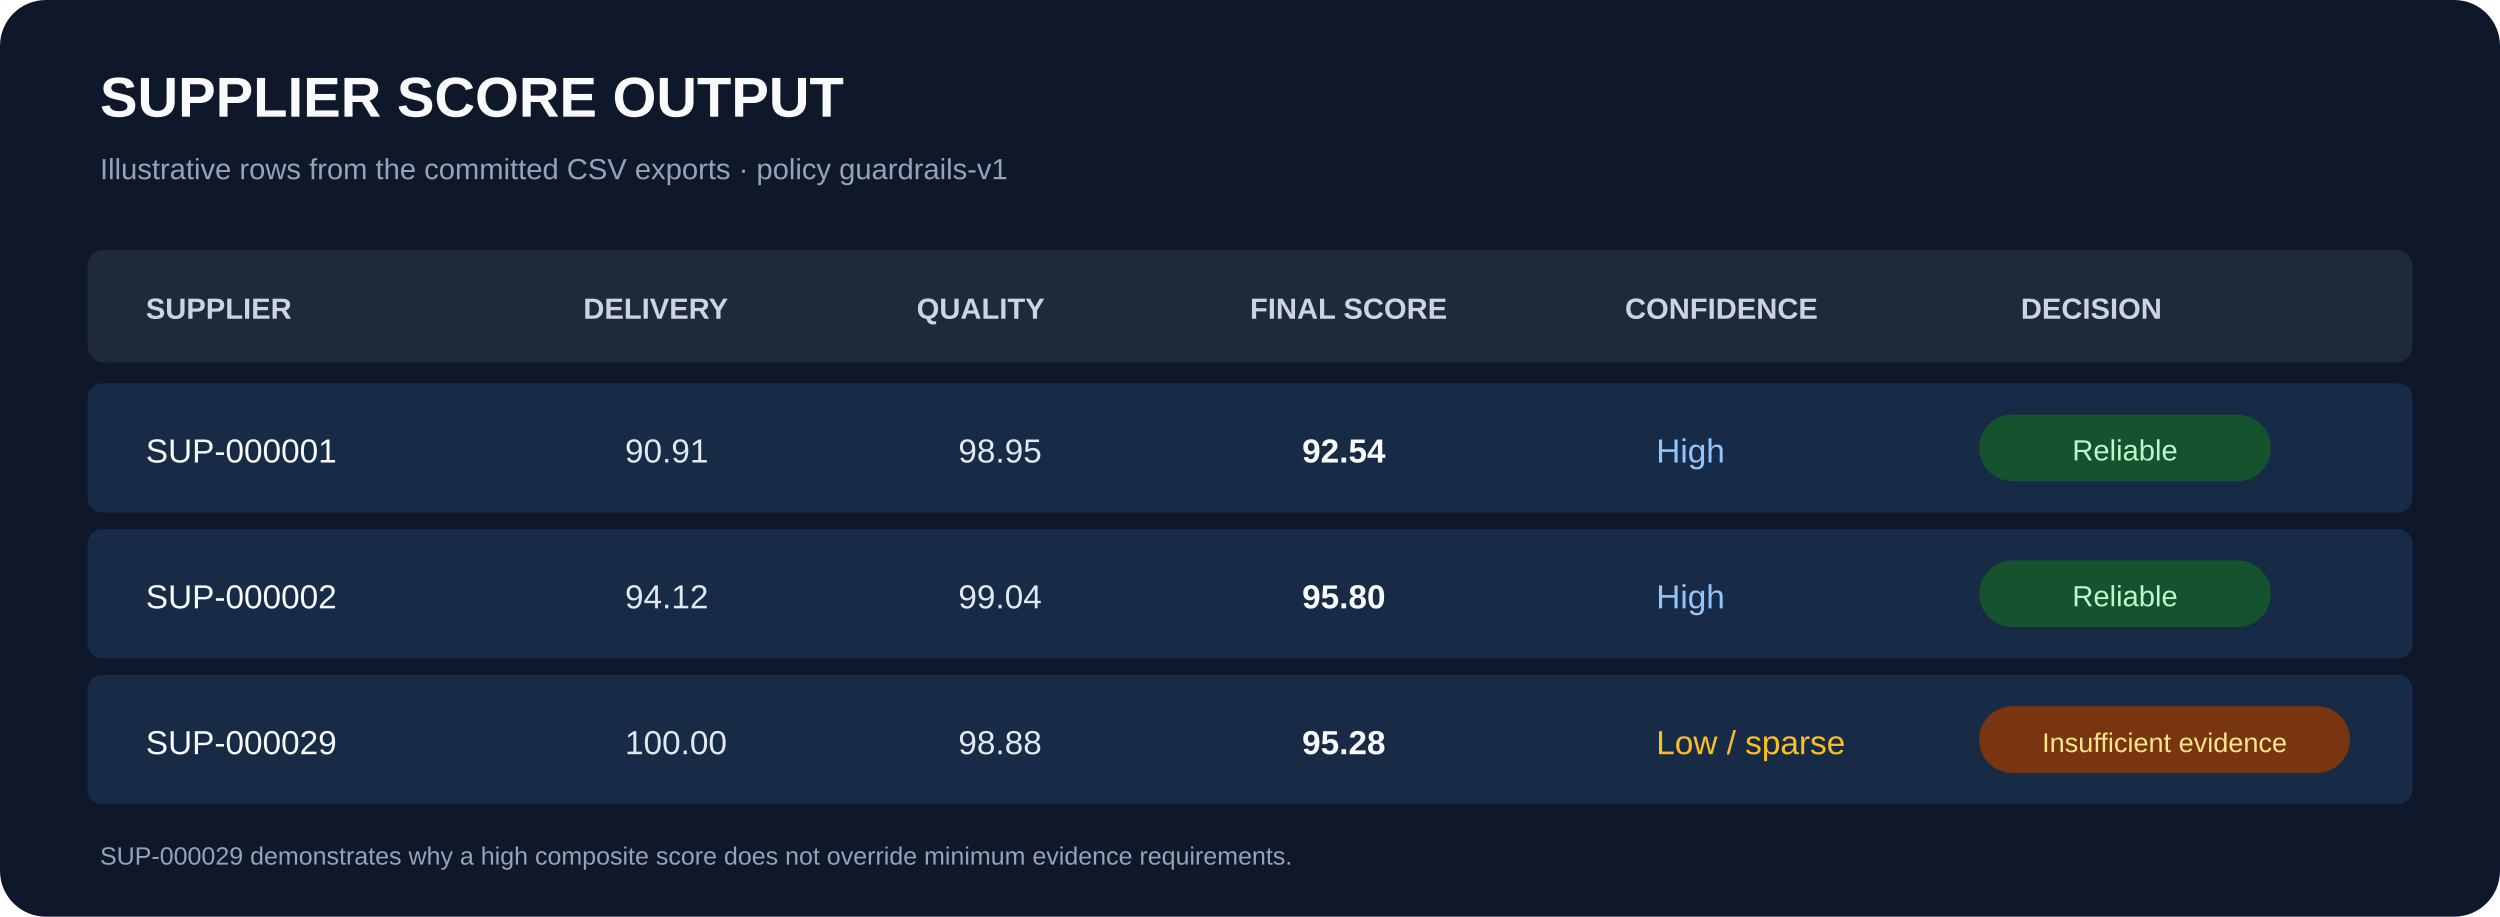
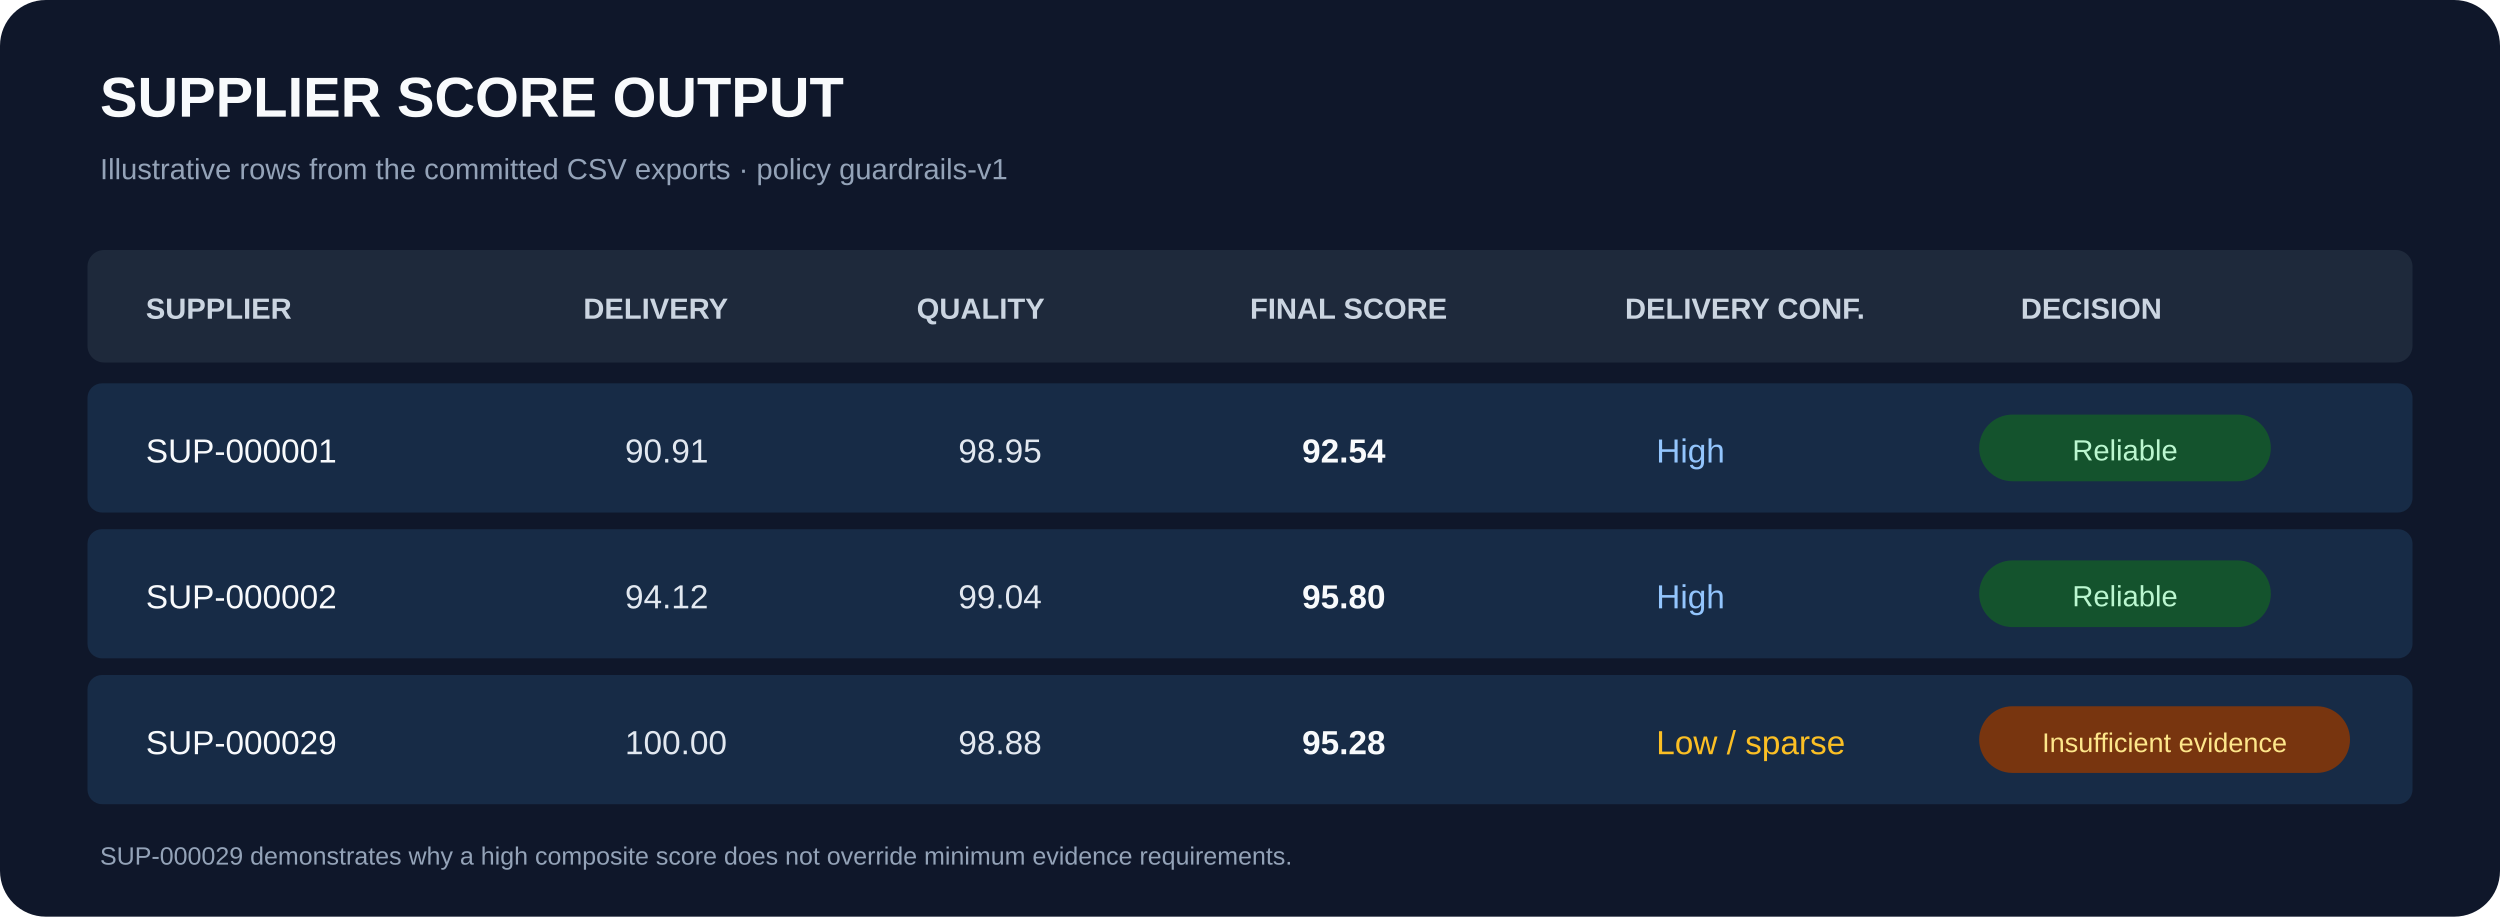
<svg xmlns="http://www.w3.org/2000/svg" width="1200" height="440" viewBox="0 0 1200 440" role="img" aria-labelledby="title desc">
  <rect width="1200" height="440" rx="22" fill="#0f172a" />
  <text x="48" y="56" fill="#f8fafc" font-family="Arial,sans-serif" font-size="27" font-weight="700">SUPPLIER SCORE OUTPUT</text>
  <text x="48" y="86" fill="#94a3b8" font-family="Arial,sans-serif" font-size="14">Illustrative rows from the committed CSV exports · policy guardrails-v1</text>
  <rect x="42" y="120" width="1116" height="54" rx="8" fill="#1e293b" />
  <g font-family="Arial,sans-serif" font-size="14" fill="#cbd5e1" font-weight="700">
    <text x="70" y="153">SUPPLIER</text>
    <text x="280" y="153">DELIVERY</text>
    <text x="440" y="153">QUALITY</text>
    <text x="600" y="153">FINAL SCORE</text>
-     <text x="780" y="153">CONFIDENCE</text>
+     <text x="780" y="153">DELIVERY CONF.</text>
    <text x="970" y="153">DECISION</text>
  </g>
  <g font-family="Arial,sans-serif" font-size="16">
    <rect x="42" y="184" width="1116" height="62" rx="7" fill="#172b46" />
    <text x="70" y="222" fill="#f8fafc">SUP-000001</text>
    <text x="300" y="222" fill="#e2e8f0">90.91</text>
    <text x="460" y="222" fill="#e2e8f0">98.95</text>
    <text x="625" y="222" fill="#f8fafc" font-weight="700">92.54</text>
    <text x="795" y="222" fill="#93c5fd">High</text>
    <rect x="950" y="199" width="140" height="32" rx="16" fill="#14532d" />
    <text x="1020" y="221" fill="#bbf7d0" text-anchor="middle" font-size="14">Reliable</text>
    <rect x="42" y="254" width="1116" height="62" rx="7" fill="#172b46" />
    <text x="70" y="292" fill="#f8fafc">SUP-000002</text>
    <text x="300" y="292" fill="#e2e8f0">94.12</text>
    <text x="460" y="292" fill="#e2e8f0">99.04</text>
    <text x="625" y="292" fill="#f8fafc" font-weight="700">95.80</text>
    <text x="795" y="292" fill="#93c5fd">High</text>
    <rect x="950" y="269" width="140" height="32" rx="16" fill="#14532d" />
    <text x="1020" y="291" fill="#bbf7d0" text-anchor="middle" font-size="14">Reliable</text>
    <rect x="42" y="324" width="1116" height="62" rx="7" fill="#172b46" />
    <text x="70" y="362" fill="#f8fafc">SUP-000029</text>
    <text x="300" y="362" fill="#e2e8f0">100.00</text>
    <text x="460" y="362" fill="#e2e8f0">98.88</text>
    <text x="625" y="362" fill="#f8fafc" font-weight="700">95.28</text>
    <text x="795" y="362" fill="#fbbf24">Low / sparse</text>
    <rect x="950" y="339" width="178" height="32" rx="16" fill="#78350f" />
    <text x="1039" y="361" fill="#fde68a" text-anchor="middle" font-size="13">Insufficient evidence</text>
  </g>
  <text x="48" y="415" fill="#94a3b8" font-family="Arial,sans-serif" font-size="12">SUP-000029 demonstrates why a high composite score does not override minimum evidence requirements.</text>
</svg>
